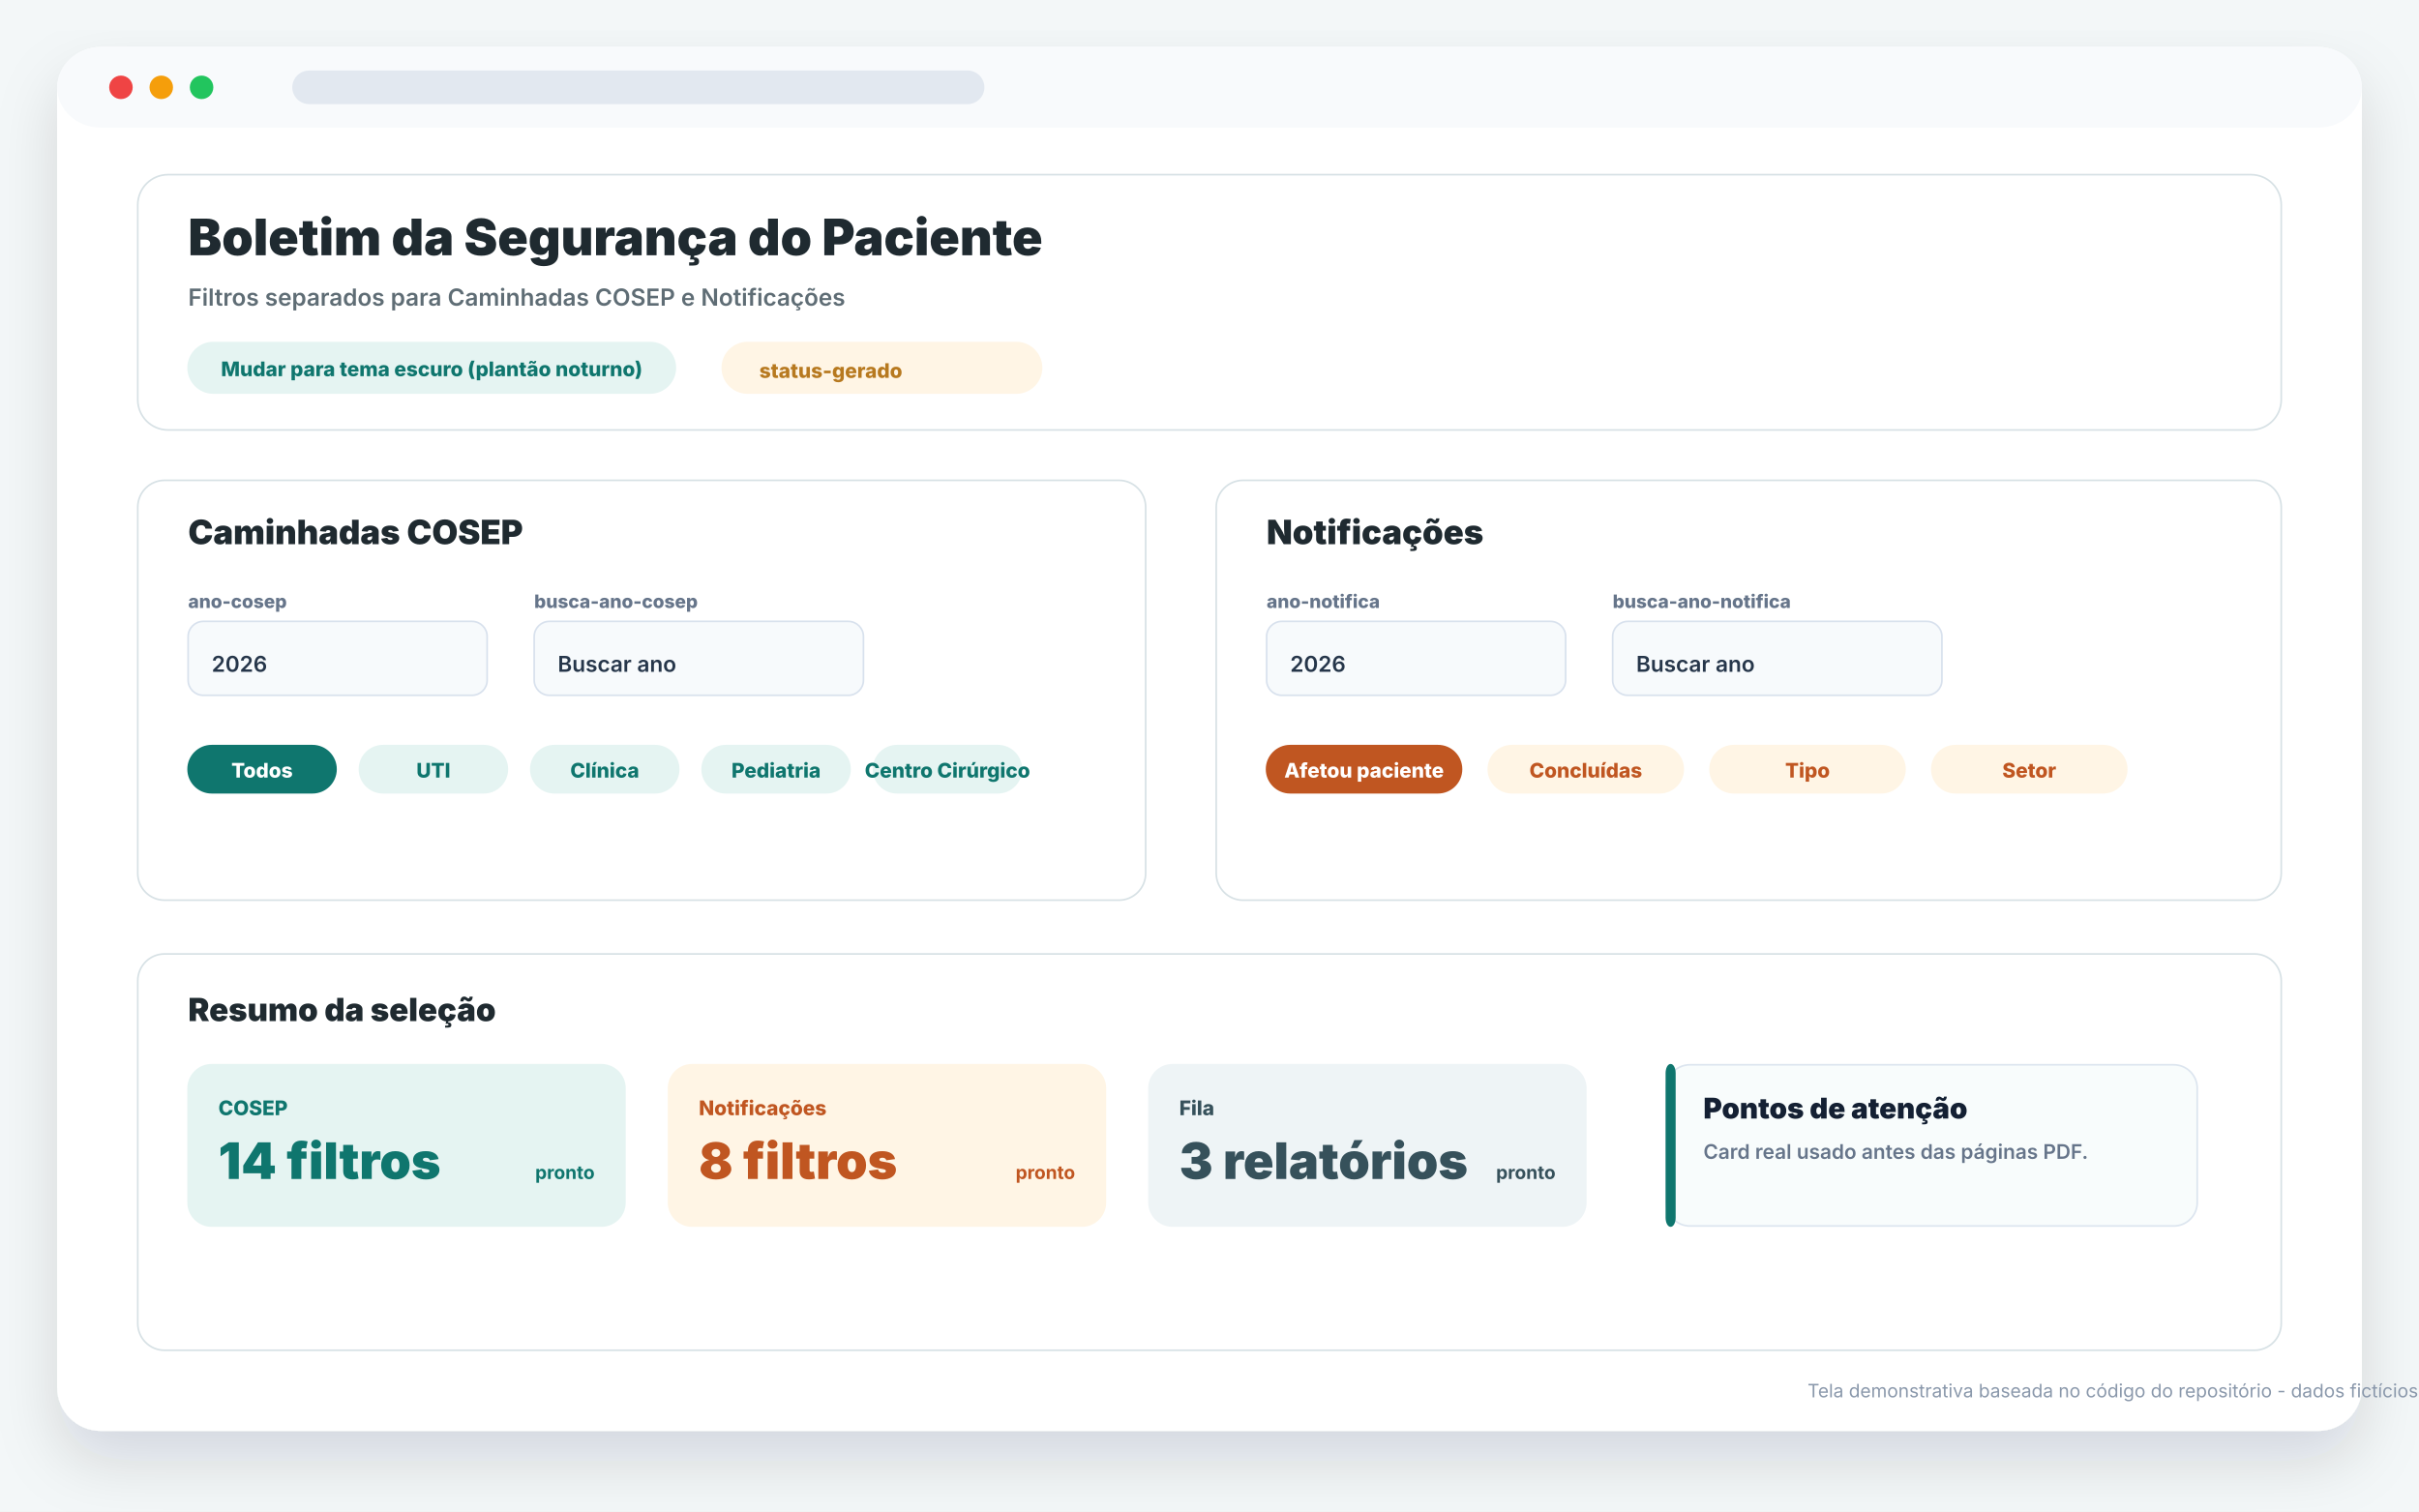
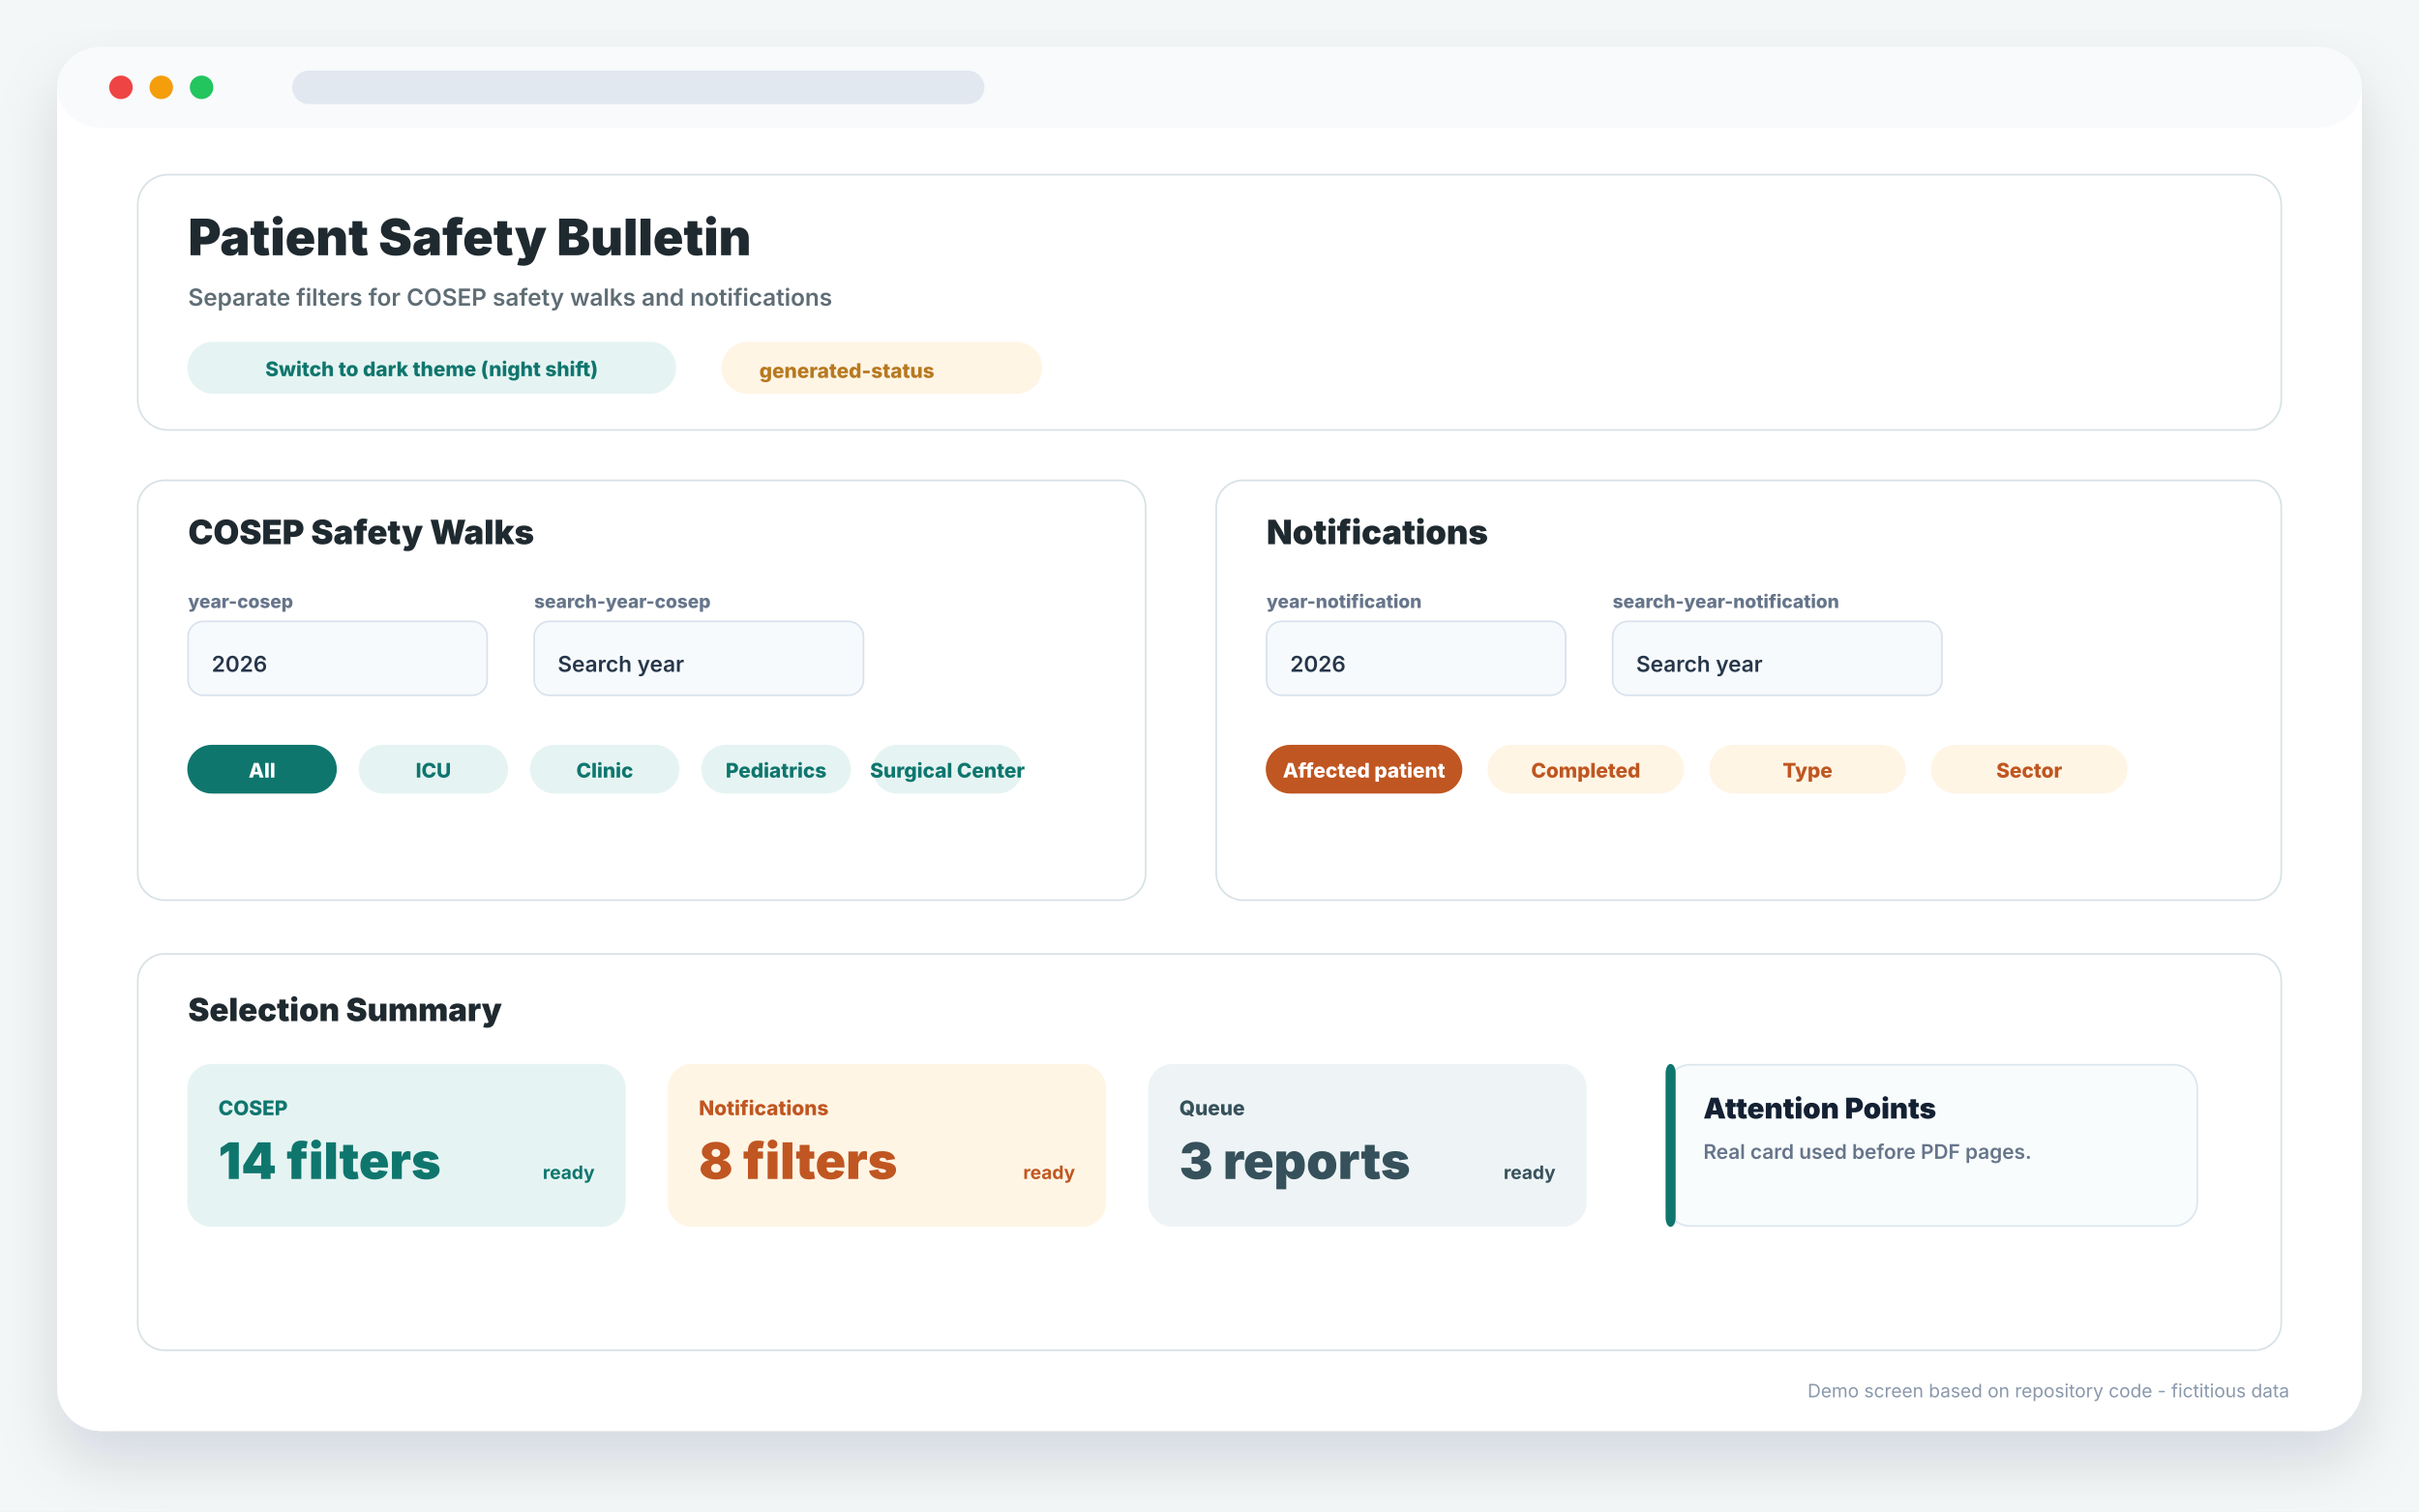
<svg xmlns="http://www.w3.org/2000/svg" width="1440" height="900" viewBox="0 0 1440 900" role="img">
  <defs>
    <filter id="shadow" x="-15%" y="-15%" width="130%" height="130%">
      <feDropShadow dx="0" dy="18" stdDeviation="18" flood-color="#0f172a" flood-opacity=".13" />
    </filter>
-     <style>.ui{font-family:Inter,Segoe UI,Arial,sans-serif;letter-spacing:0}</style>
+     <style>.ui{font-family:Inter,Monoe UI,Arial,sans-serif;letter-spacing:0}</style>
  </defs>
  <rect width="1440" height="900" fill="#f3f7f8" />
  <rect x="34" y="28" width="1372" height="824" rx="26" fill="#ffffff" filter="url(#shadow)" />
  <rect x="34" y="28" width="1372" height="48" rx="26" fill="#f8fafc" />
  <circle cx="72" cy="52" r="7" fill="#ef4444" />
  <circle cx="96" cy="52" r="7" fill="#f59e0b" />
  <circle cx="120" cy="52" r="7" fill="#22c55e" />
  <rect x="174" y="42" width="412" height="20" rx="10" fill="#e2e8f0" />
  <rect x="82" y="104" width="1276" height="152" rx="18" fill="#ffffff" stroke="#d7e1e5" />
-   <text x="112" y="152" class="ui" font-size="30" font-weight="850" fill="#1f2a30">Boletim da Segurança do Paciente</text>
-   <text x="112" y="182" class="ui" font-size="14" font-weight="600" fill="#5f6d75">Filtros separados para Caminhadas COSEP e Notificações</text>
+   <text x="112" y="152" class="ui" font-size="30" font-weight="850" fill="#1f2a30">Patient Safety Bulletin</text>
+   <text x="112" y="182" class="ui" font-size="14" font-weight="600" fill="#5f6d75">Separate filters for COSEP safety walks and notifications</text>
  <rect x="112" y="204" width="290" height="30" rx="15" fill="#e5f4f2" stroke="#e5f4f2" />
-   <text x="257" y="224" class="ui" font-size="12" font-weight="800" fill="#0f766e" text-anchor="middle">Mudar para tema escuro (plantão noturno)</text>
+   <text x="257" y="224" class="ui" font-size="12" font-weight="800" fill="#0f766e" text-anchor="middle">Switch to dark theme (night shift)</text>
  <rect x="430" y="204" width="190" height="30" rx="15" fill="#fff5e5" stroke="#fff5e5" />
-   <text x="452" y="225" class="ui" font-size="12" font-weight="800" fill="#b7791f">status-gerado</text>
+   <text x="452" y="225" class="ui" font-size="12" font-weight="800" fill="#b7791f">generated-status</text>
  <rect x="82" y="286" width="600" height="250" rx="16" fill="#ffffff" stroke="#d7e1e5" />
-   <text x="112" y="324" class="ui" font-size="20" font-weight="850" fill="#1f2a30">Caminhadas COSEP</text>
-   <text x="112" y="362" class="ui" font-size="11" font-weight="800" fill="#66758a">ano-cosep</text>
+   <text x="112" y="324" class="ui" font-size="20" font-weight="850" fill="#1f2a30">COSEP Safety Walks</text>
+   <text x="112" y="362" class="ui" font-size="11" font-weight="800" fill="#66758a">year-cosep</text>
  <rect x="112" y="370" width="178" height="44" rx="9" fill="#f7fafc" stroke="#d8e1ed" />
  <text x="126" y="400" class="ui" font-size="13" font-weight="600" fill="#26364a">2026</text>
-   <text x="318" y="362" class="ui" font-size="11" font-weight="800" fill="#66758a">busca-ano-cosep</text>
+   <text x="318" y="362" class="ui" font-size="11" font-weight="800" fill="#66758a">search-year-cosep</text>
  <rect x="318" y="370" width="196" height="44" rx="9" fill="#f7fafc" stroke="#d8e1ed" />
-   <text x="332" y="400" class="ui" font-size="13" font-weight="600" fill="#26364a">Buscar ano</text>
+   <text x="332" y="400" class="ui" font-size="13" font-weight="600" fill="#26364a">Search year</text>
  <rect x="112" y="444" width="88" height="28" rx="14" fill="#0f766e" stroke="#0f766e" />
-   <text x="156" y="463" class="ui" font-size="12" font-weight="800" fill="#ffffff" text-anchor="middle">Todos</text>
+   <text x="156" y="463" class="ui" font-size="12" font-weight="800" fill="#ffffff" text-anchor="middle">All</text>
  <rect x="214" y="444" width="88" height="28" rx="14" fill="#e5f4f2" stroke="#e5f4f2" />
-   <text x="258" y="463" class="ui" font-size="12" font-weight="800" fill="#0f766e" text-anchor="middle">UTI</text>
+   <text x="258" y="463" class="ui" font-size="12" font-weight="800" fill="#0f766e" text-anchor="middle">ICU</text>
  <rect x="316" y="444" width="88" height="28" rx="14" fill="#e5f4f2" stroke="#e5f4f2" />
-   <text x="360" y="463" class="ui" font-size="12" font-weight="800" fill="#0f766e" text-anchor="middle">Clínica</text>
+   <text x="360" y="463" class="ui" font-size="12" font-weight="800" fill="#0f766e" text-anchor="middle">Clinic</text>
  <rect x="418" y="444" width="88" height="28" rx="14" fill="#e5f4f2" stroke="#e5f4f2" />
-   <text x="462" y="463" class="ui" font-size="12" font-weight="800" fill="#0f766e" text-anchor="middle">Pediatria</text>
+   <text x="462" y="463" class="ui" font-size="12" font-weight="800" fill="#0f766e" text-anchor="middle">Pediatrics</text>
  <rect x="520" y="444" width="88" height="28" rx="14" fill="#e5f4f2" stroke="#e5f4f2" />
-   <text x="564" y="463" class="ui" font-size="12" font-weight="800" fill="#0f766e" text-anchor="middle">Centro Cirúrgico</text>
+   <text x="564" y="463" class="ui" font-size="12" font-weight="800" fill="#0f766e" text-anchor="middle">Surgical Center</text>
  <rect x="724" y="286" width="634" height="250" rx="16" fill="#ffffff" stroke="#d7e1e5" />
-   <text x="754" y="324" class="ui" font-size="20" font-weight="850" fill="#1f2a30">Notificações</text>
-   <text x="754" y="362" class="ui" font-size="11" font-weight="800" fill="#66758a">ano-notifica</text>
+   <text x="754" y="324" class="ui" font-size="20" font-weight="850" fill="#1f2a30">Notifications</text>
+   <text x="754" y="362" class="ui" font-size="11" font-weight="800" fill="#66758a">year-notification</text>
  <rect x="754" y="370" width="178" height="44" rx="9" fill="#f7fafc" stroke="#d8e1ed" />
  <text x="768" y="400" class="ui" font-size="13" font-weight="600" fill="#26364a">2026</text>
-   <text x="960" y="362" class="ui" font-size="11" font-weight="800" fill="#66758a">busca-ano-notifica</text>
+   <text x="960" y="362" class="ui" font-size="11" font-weight="800" fill="#66758a">search-year-notification</text>
  <rect x="960" y="370" width="196" height="44" rx="9" fill="#f7fafc" stroke="#d8e1ed" />
-   <text x="974" y="400" class="ui" font-size="13" font-weight="600" fill="#26364a">Buscar ano</text>
+   <text x="974" y="400" class="ui" font-size="13" font-weight="600" fill="#26364a">Search year</text>
  <rect x="754" y="444" width="116" height="28" rx="14" fill="#c05621" stroke="#c05621" />
-   <text x="812" y="463" class="ui" font-size="12" font-weight="800" fill="#ffffff" text-anchor="middle">Afetou paciente</text>
+   <text x="812" y="463" class="ui" font-size="12" font-weight="800" fill="#ffffff" text-anchor="middle">Affected patient</text>
  <rect x="886" y="444" width="116" height="28" rx="14" fill="#fff5e5" stroke="#fff5e5" />
-   <text x="944" y="463" class="ui" font-size="12" font-weight="800" fill="#c05621" text-anchor="middle">Concluídas</text>
+   <text x="944" y="463" class="ui" font-size="12" font-weight="800" fill="#c05621" text-anchor="middle">Completed</text>
  <rect x="1018" y="444" width="116" height="28" rx="14" fill="#fff5e5" stroke="#fff5e5" />
-   <text x="1076" y="463" class="ui" font-size="12" font-weight="800" fill="#c05621" text-anchor="middle">Tipo</text>
+   <text x="1076" y="463" class="ui" font-size="12" font-weight="800" fill="#c05621" text-anchor="middle">Type</text>
  <rect x="1150" y="444" width="116" height="28" rx="14" fill="#fff5e5" stroke="#fff5e5" />
-   <text x="1208" y="463" class="ui" font-size="12" font-weight="800" fill="#c05621" text-anchor="middle">Setor</text>
+   <text x="1208" y="463" class="ui" font-size="12" font-weight="800" fill="#c05621" text-anchor="middle">Sector</text>
  <rect x="82" y="568" width="1276" height="236" rx="16" fill="#ffffff" stroke="#d7e1e5" />
-   <text x="112" y="608" class="ui" font-size="19" font-weight="850" fill="#1f2a30">Resumo da seleção</text>
+   <text x="112" y="608" class="ui" font-size="19" font-weight="850" fill="#1f2a30">Selection Summary</text>
  <rect x="112" y="634" width="260" height="96" rx="14" fill="#e5f4f2" stroke="#e5f4f2" />
  <text x="130" y="664" class="ui" font-size="12" font-weight="800" fill="#0f766e">COSEP</text>
-   <text x="130" y="702" class="ui" font-size="30" font-weight="850" fill="#0f766e">14 filtros</text>
-   <text x="354" y="702" class="ui" font-size="11" font-weight="700" fill="#0f766e" text-anchor="end">pronto</text>
+   <text x="130" y="702" class="ui" font-size="30" font-weight="850" fill="#0f766e">14 filters</text>
+   <text x="354" y="702" class="ui" font-size="11" font-weight="700" fill="#0f766e" text-anchor="end">ready</text>
  <rect x="398" y="634" width="260" height="96" rx="14" fill="#fff5e5" stroke="#fff5e5" />
-   <text x="416" y="664" class="ui" font-size="12" font-weight="800" fill="#c05621">Notificações</text>
-   <text x="416" y="702" class="ui" font-size="30" font-weight="850" fill="#c05621">8 filtros</text>
-   <text x="640" y="702" class="ui" font-size="11" font-weight="700" fill="#c05621" text-anchor="end">pronto</text>
+   <text x="416" y="664" class="ui" font-size="12" font-weight="800" fill="#c05621">Notifications</text>
+   <text x="416" y="702" class="ui" font-size="30" font-weight="850" fill="#c05621">8 filters</text>
+   <text x="640" y="702" class="ui" font-size="11" font-weight="700" fill="#c05621" text-anchor="end">ready</text>
  <rect x="684" y="634" width="260" height="96" rx="14" fill="#eef4f6" stroke="#eef4f6" />
-   <text x="702" y="664" class="ui" font-size="12" font-weight="800" fill="#36515b">Fila</text>
-   <text x="702" y="702" class="ui" font-size="30" font-weight="850" fill="#36515b">3 relatórios</text>
-   <text x="926" y="702" class="ui" font-size="11" font-weight="700" fill="#36515b" text-anchor="end">pronto</text>
+   <text x="702" y="664" class="ui" font-size="12" font-weight="800" fill="#36515b">Queue</text>
+   <text x="702" y="702" class="ui" font-size="30" font-weight="850" fill="#36515b">3 reports</text>
+   <text x="926" y="702" class="ui" font-size="11" font-weight="700" fill="#36515b" text-anchor="end">ready</text>
  <rect x="992" y="634" width="316" height="96" rx="14" fill="#f8fcfc" stroke="#dce5ef" />
  <rect x="992" y="634" width="5" height="96" rx="5" fill="#0f766e" stroke="#0f766e" />
-   <text x="1014" y="666" class="ui" font-size="17" font-weight="850" fill="#142033">Pontos de atenção</text>
-   <text x="1014" y="690" class="ui" font-size="12" font-weight="600" fill="#66758a">Card real usado antes das páginas PDF.</text>
-   <text x="1076" y="832" class="ui" font-size="11" fill="#8a98ab">Tela demonstrativa baseada no código do repositório - dados fictícios</text>
+   <text x="1014" y="666" class="ui" font-size="17" font-weight="850" fill="#142033">Attention Points</text>
+   <text x="1014" y="690" class="ui" font-size="12" font-weight="600" fill="#66758a">Real card used before PDF pages.</text>
+   <text x="1076" y="832" class="ui" font-size="11" fill="#8a98ab">Demo screen based on repository code - fictitious data</text>
</svg>
